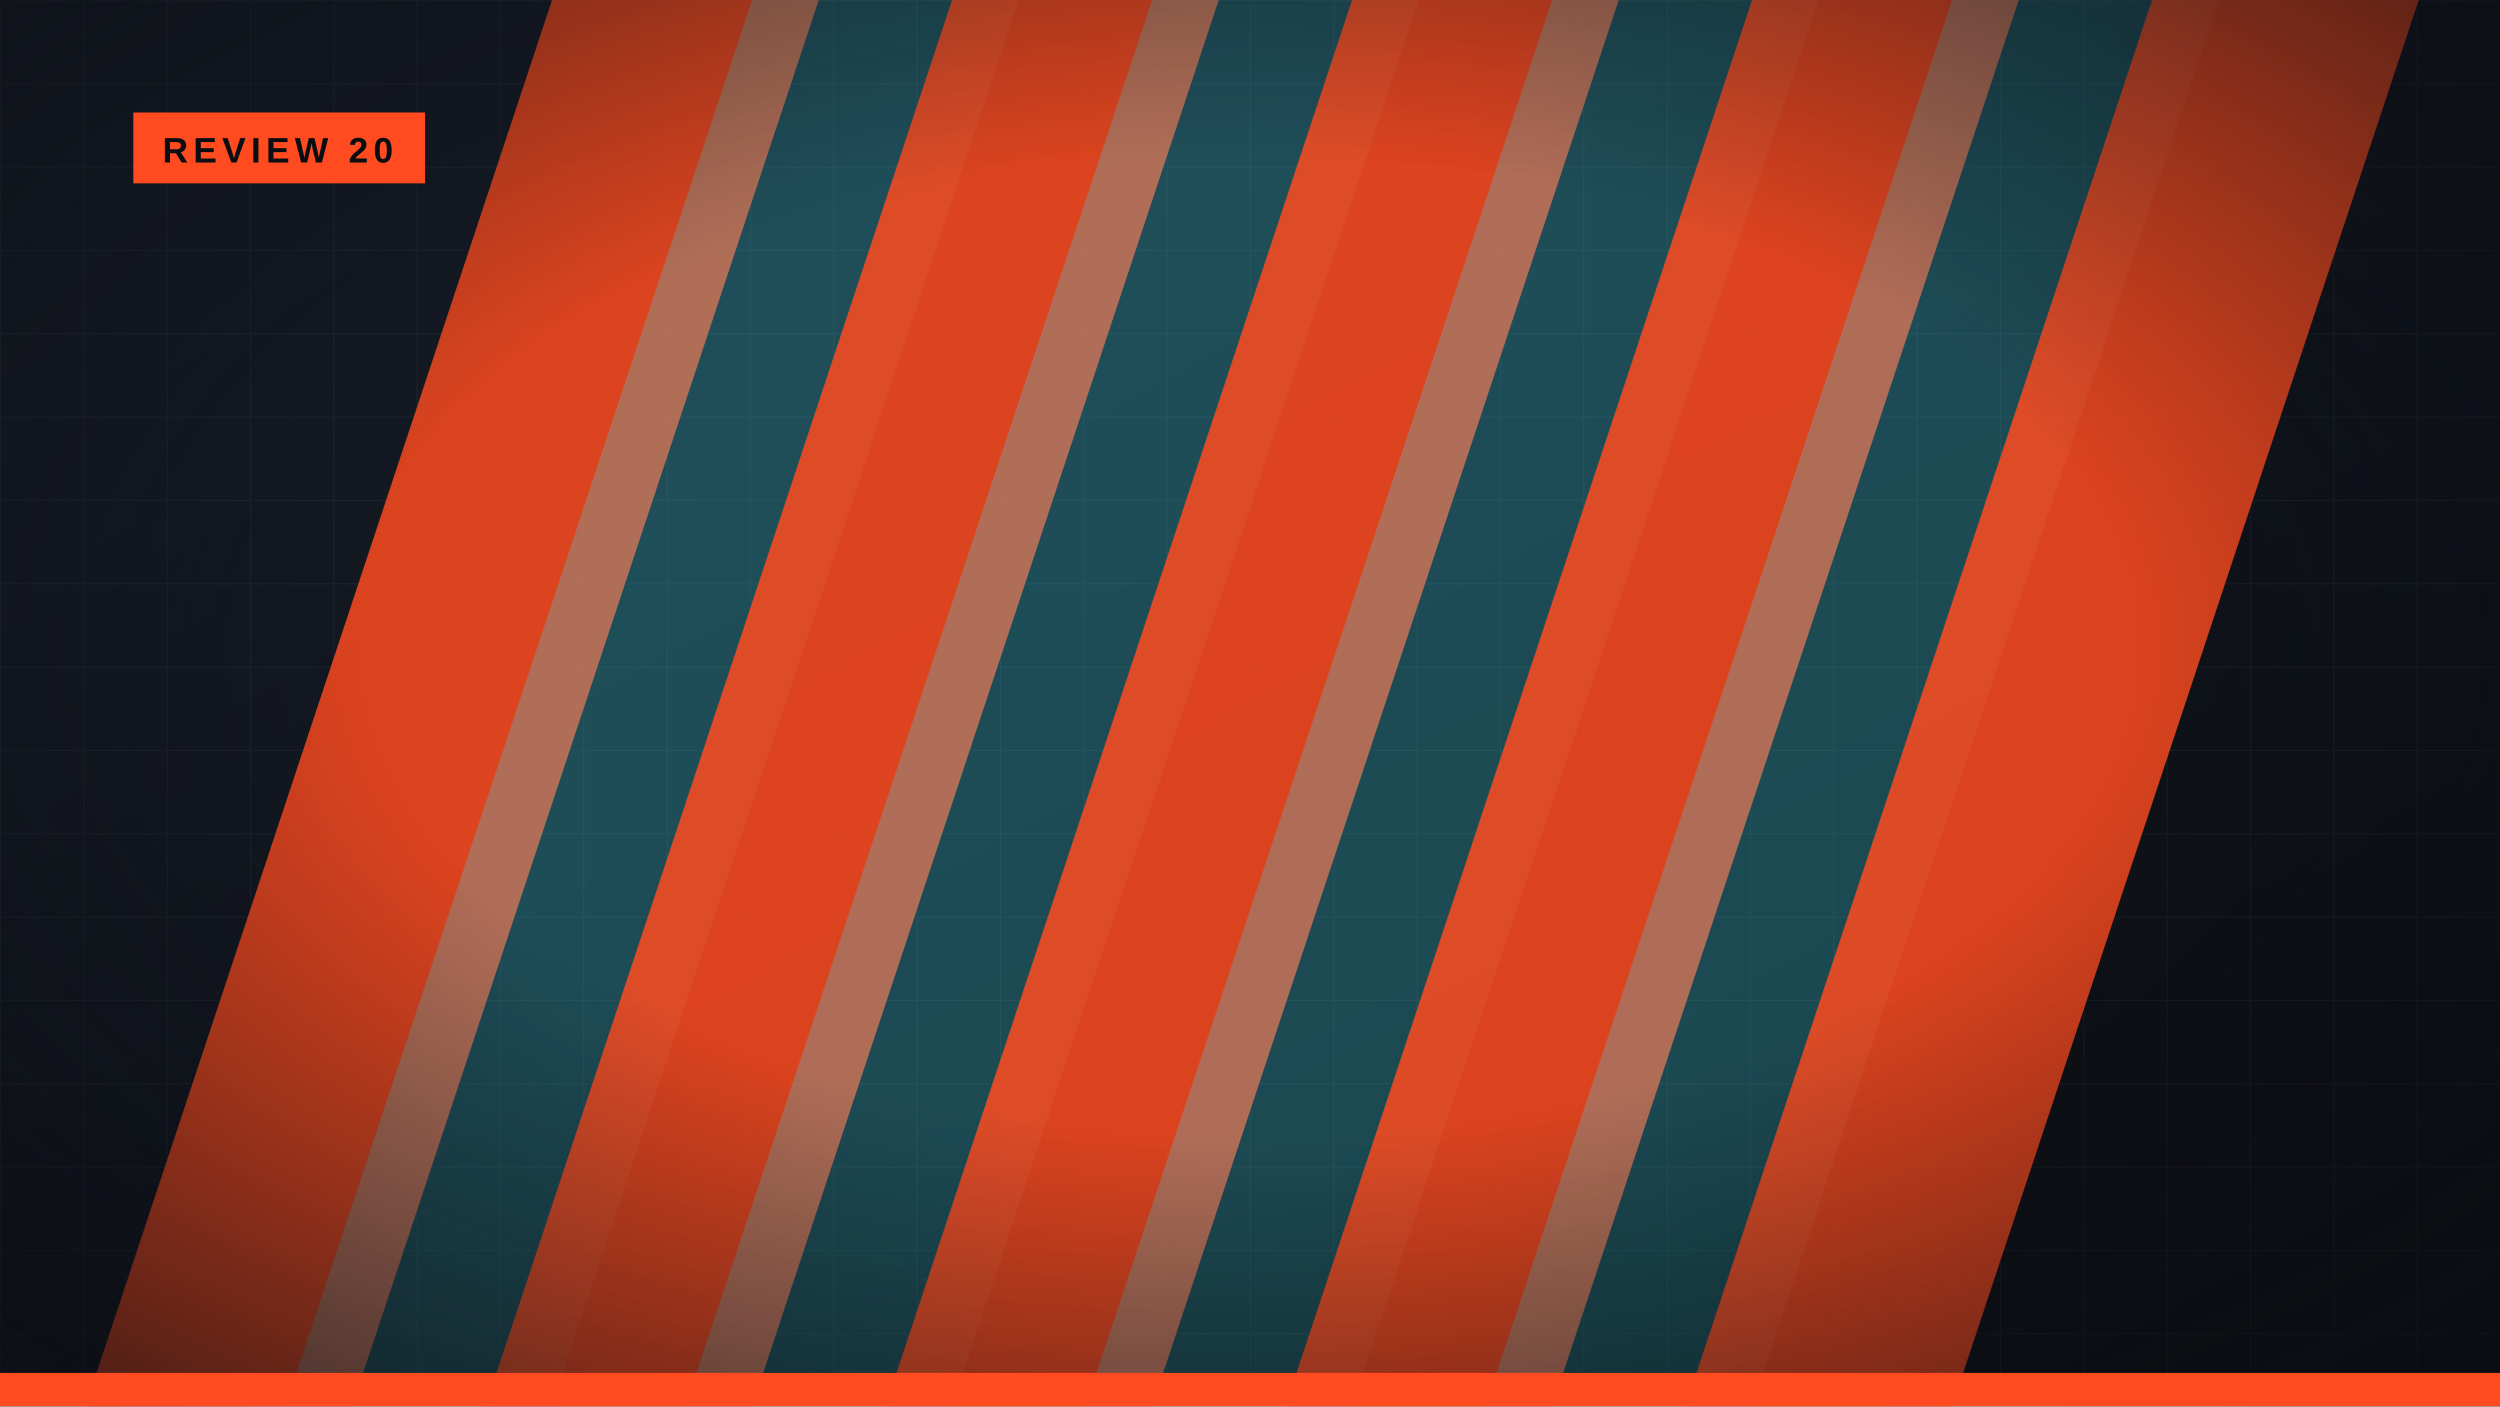
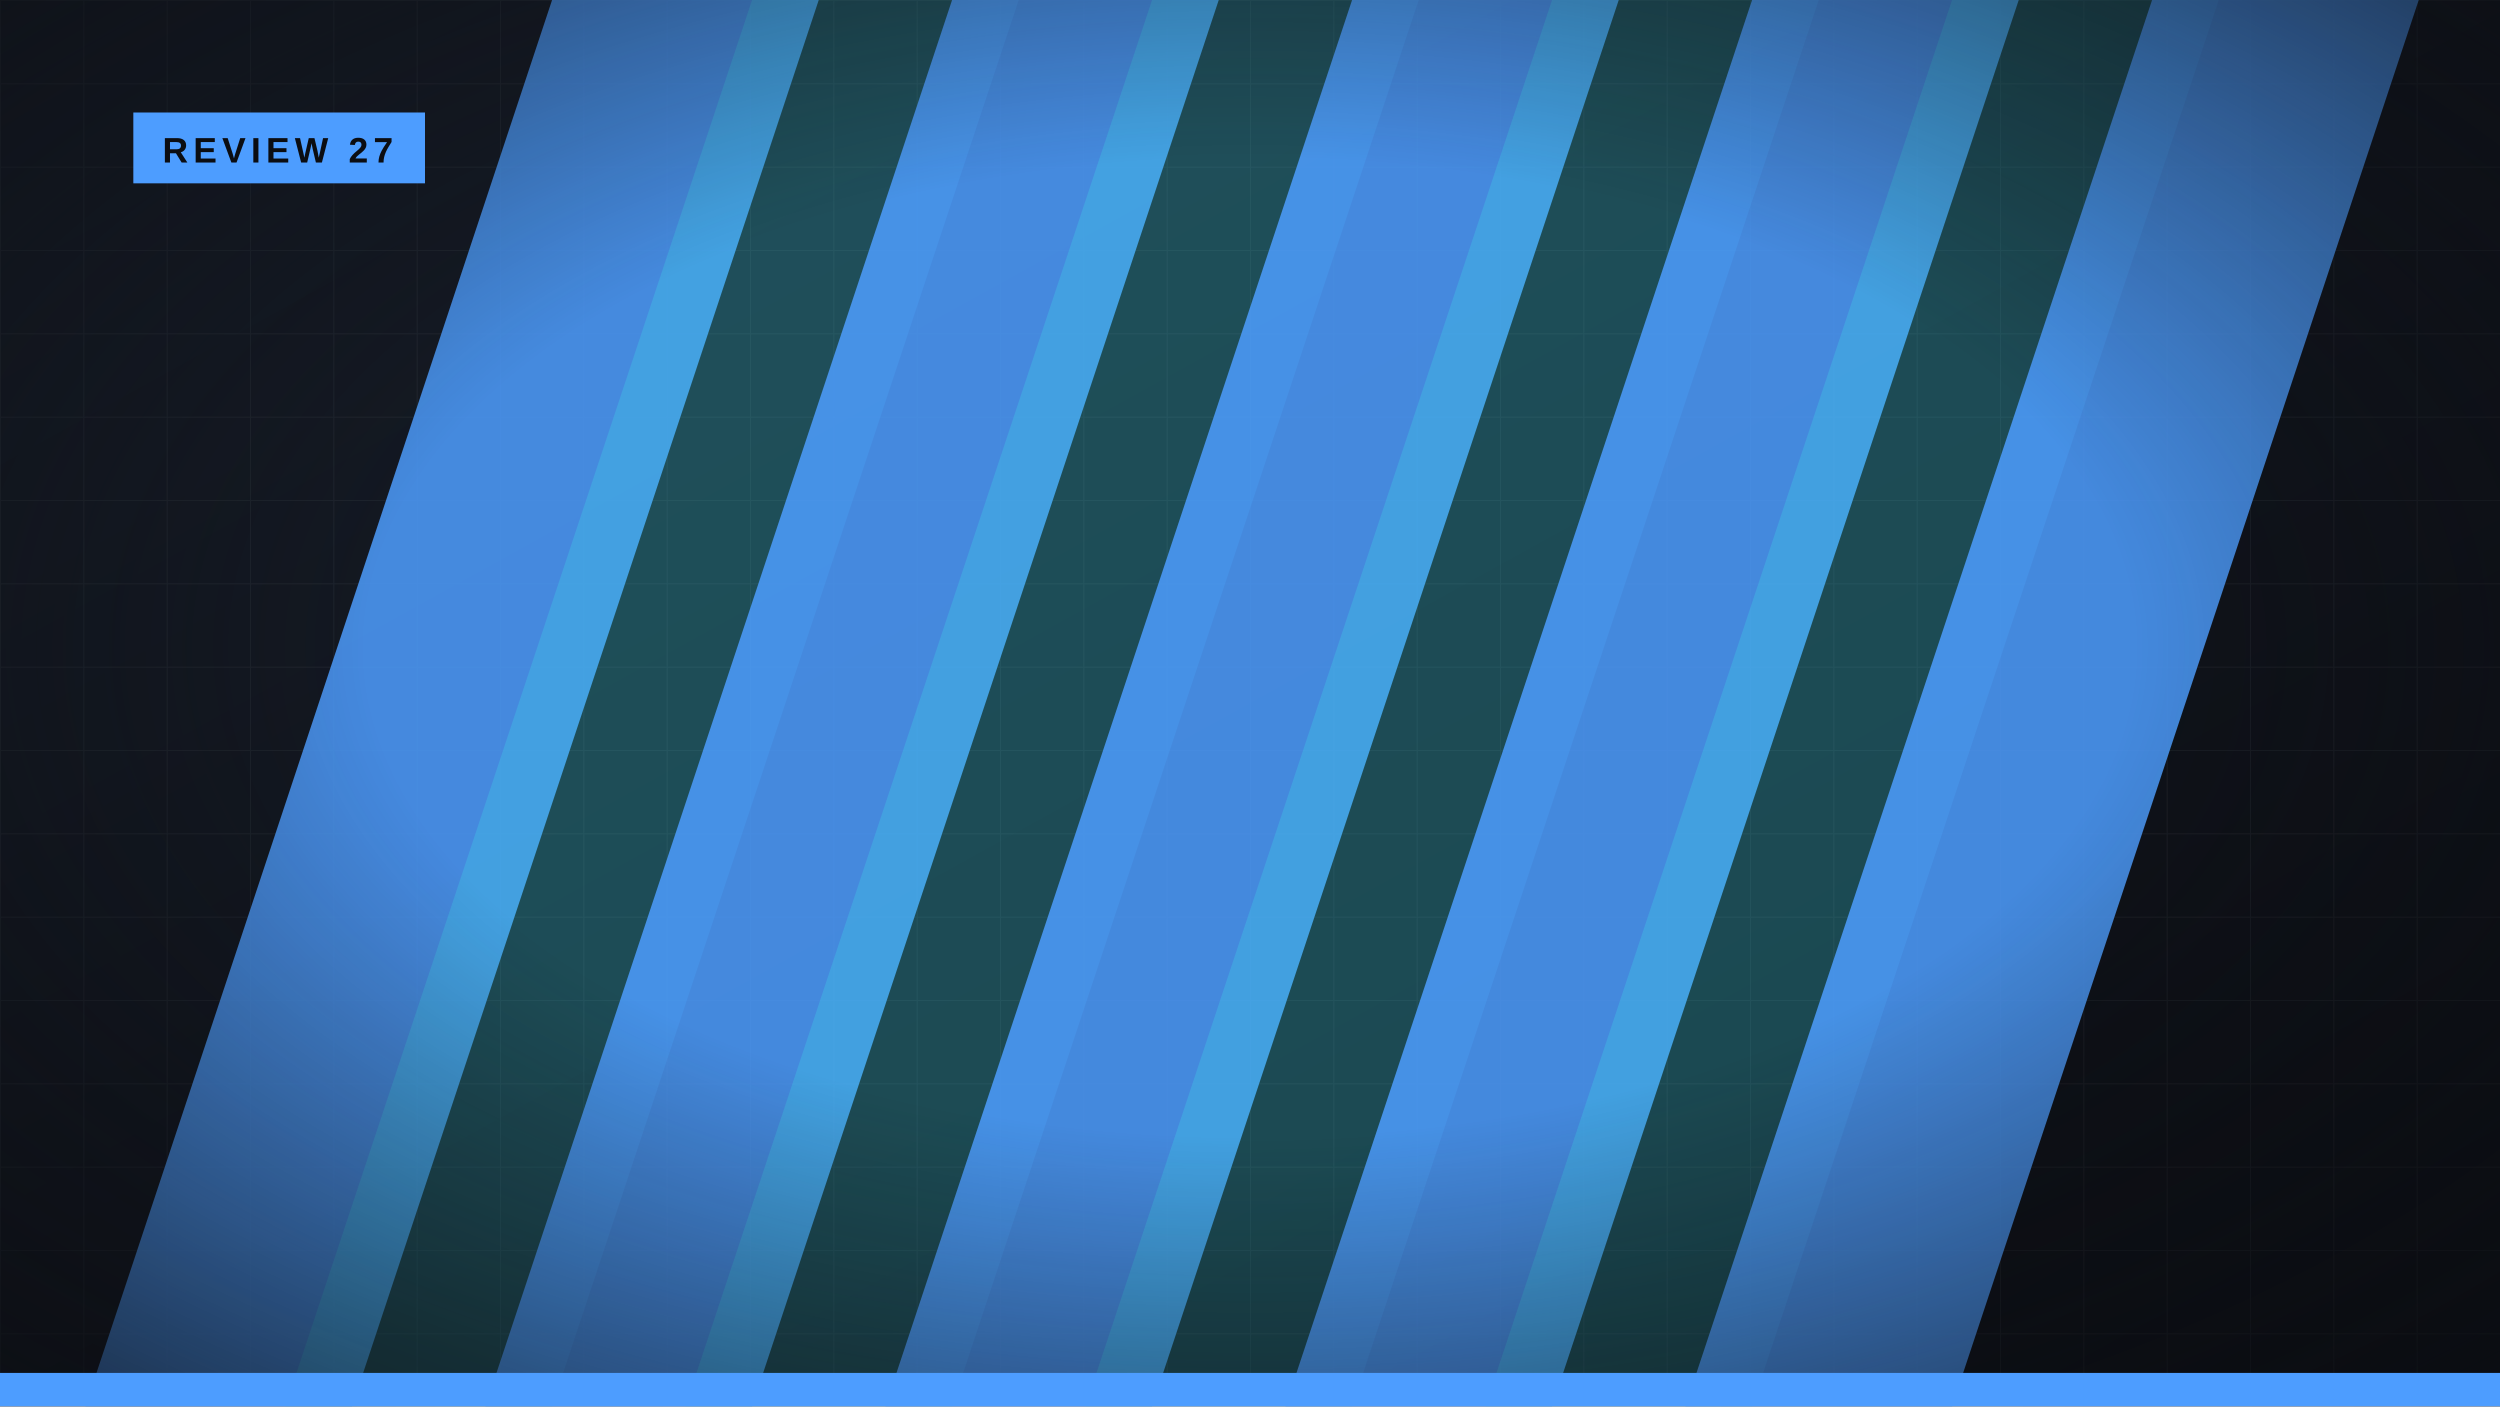
<svg xmlns="http://www.w3.org/2000/svg" viewBox="0 0 1200 675" role="img" aria-labelledby="t-neversend">
  <defs>
    <linearGradient id="bg-neversend" x1="0" y1="0" x2="1" y2="1">
      <stop offset="0" stop-color="#161c27" />
      <stop offset="1" stop-color="#0b0d12" />
    </linearGradient>
    <radialGradient id="fade-neversend" cx="0.5" cy="0.46" r="0.78">
      <stop offset="0.45" stop-color="#0b0d12" stop-opacity="0" />
      <stop offset="1" stop-color="#0b0d12" stop-opacity="0.82" />
    </radialGradient>
    <pattern id="grid-neversend" width="40" height="40" patternUnits="userSpaceOnUse">
      <path d="M40 0H0V40" fill="none" stroke="#eef1f7" stroke-opacity="0.05" stroke-width="1" />
    </pattern>
  </defs>
  <rect width="1200" height="675" fill="url(#bg-neversend)" />
  <rect width="1200" height="675" fill="url(#grid-neversend)" />
  <g>
-     <path d="M265 0 L393 0 L169 675 L41 675 Z" fill="#ff4b1f" opacity="0.85" />
+     <path d="M265 0 L393 0 L169 675 L41 675 Z" fill="#4d9dff" opacity="0.85" />
    <path d="M361 0 L489 0 L265 675 L137 675 Z" fill="#3ddceb" opacity="0.28" />
-     <path d="M457 0 L585 0 L361 675 L233 675 Z" fill="#ff4b1f" opacity="0.85" />
+     <path d="M457 0 L585 0 L361 675 L233 675 Z" fill="#4d9dff" opacity="0.85" />
    <path d="M553 0 L681 0 L457 675 L329 675 Z" fill="#3ddceb" opacity="0.28" />
-     <path d="M649 0 L777 0 L553 675 L425 675 Z" fill="#ff4b1f" opacity="0.85" />
+     <path d="M649 0 L777 0 L553 675 L425 675 Z" fill="#4d9dff" opacity="0.85" />
    <path d="M745 0 L873 0 L649 675 L521 675 Z" fill="#3ddceb" opacity="0.28" />
-     <path d="M841 0 L969 0 L745 675 L617 675 Z" fill="#ff4b1f" opacity="0.85" />
+     <path d="M841 0 L969 0 L745 675 L617 675 Z" fill="#4d9dff" opacity="0.85" />
    <path d="M937 0 L1065 0 L841 675 L713 675 Z" fill="#3ddceb" opacity="0.28" />
-     <path d="M1033 0 L1161 0 L937 675 L809 675 Z" fill="#ff4b1f" opacity="0.85" />
+     <path d="M1033 0 L1161 0 L937 675 L809 675 Z" fill="#4d9dff" opacity="0.85" />
  </g>
  <rect width="1200" height="675" fill="url(#fade-neversend)" />
-   <rect y="659" width="1200" height="16" fill="#ff4b1f" />
-   <rect x="64" y="54" width="140" height="34" fill="#ff4b1f" />
-   <text x="78" y="78" fill="#0b0d12" font-family="'Arial Black',Arial,sans-serif" font-size="17" font-weight="900" letter-spacing="2.5">REVIEW 20</text>
+   <rect y="659" width="1200" height="16" fill="#4d9dff" />
+   <rect x="64" y="54" width="140" height="34" fill="#4d9dff" />
+   <text x="78" y="78" fill="#0b0d12" font-family="'Arial Black',Arial,sans-serif" font-size="17" font-weight="900" letter-spacing="2.5">REVIEW 27</text>
</svg>
